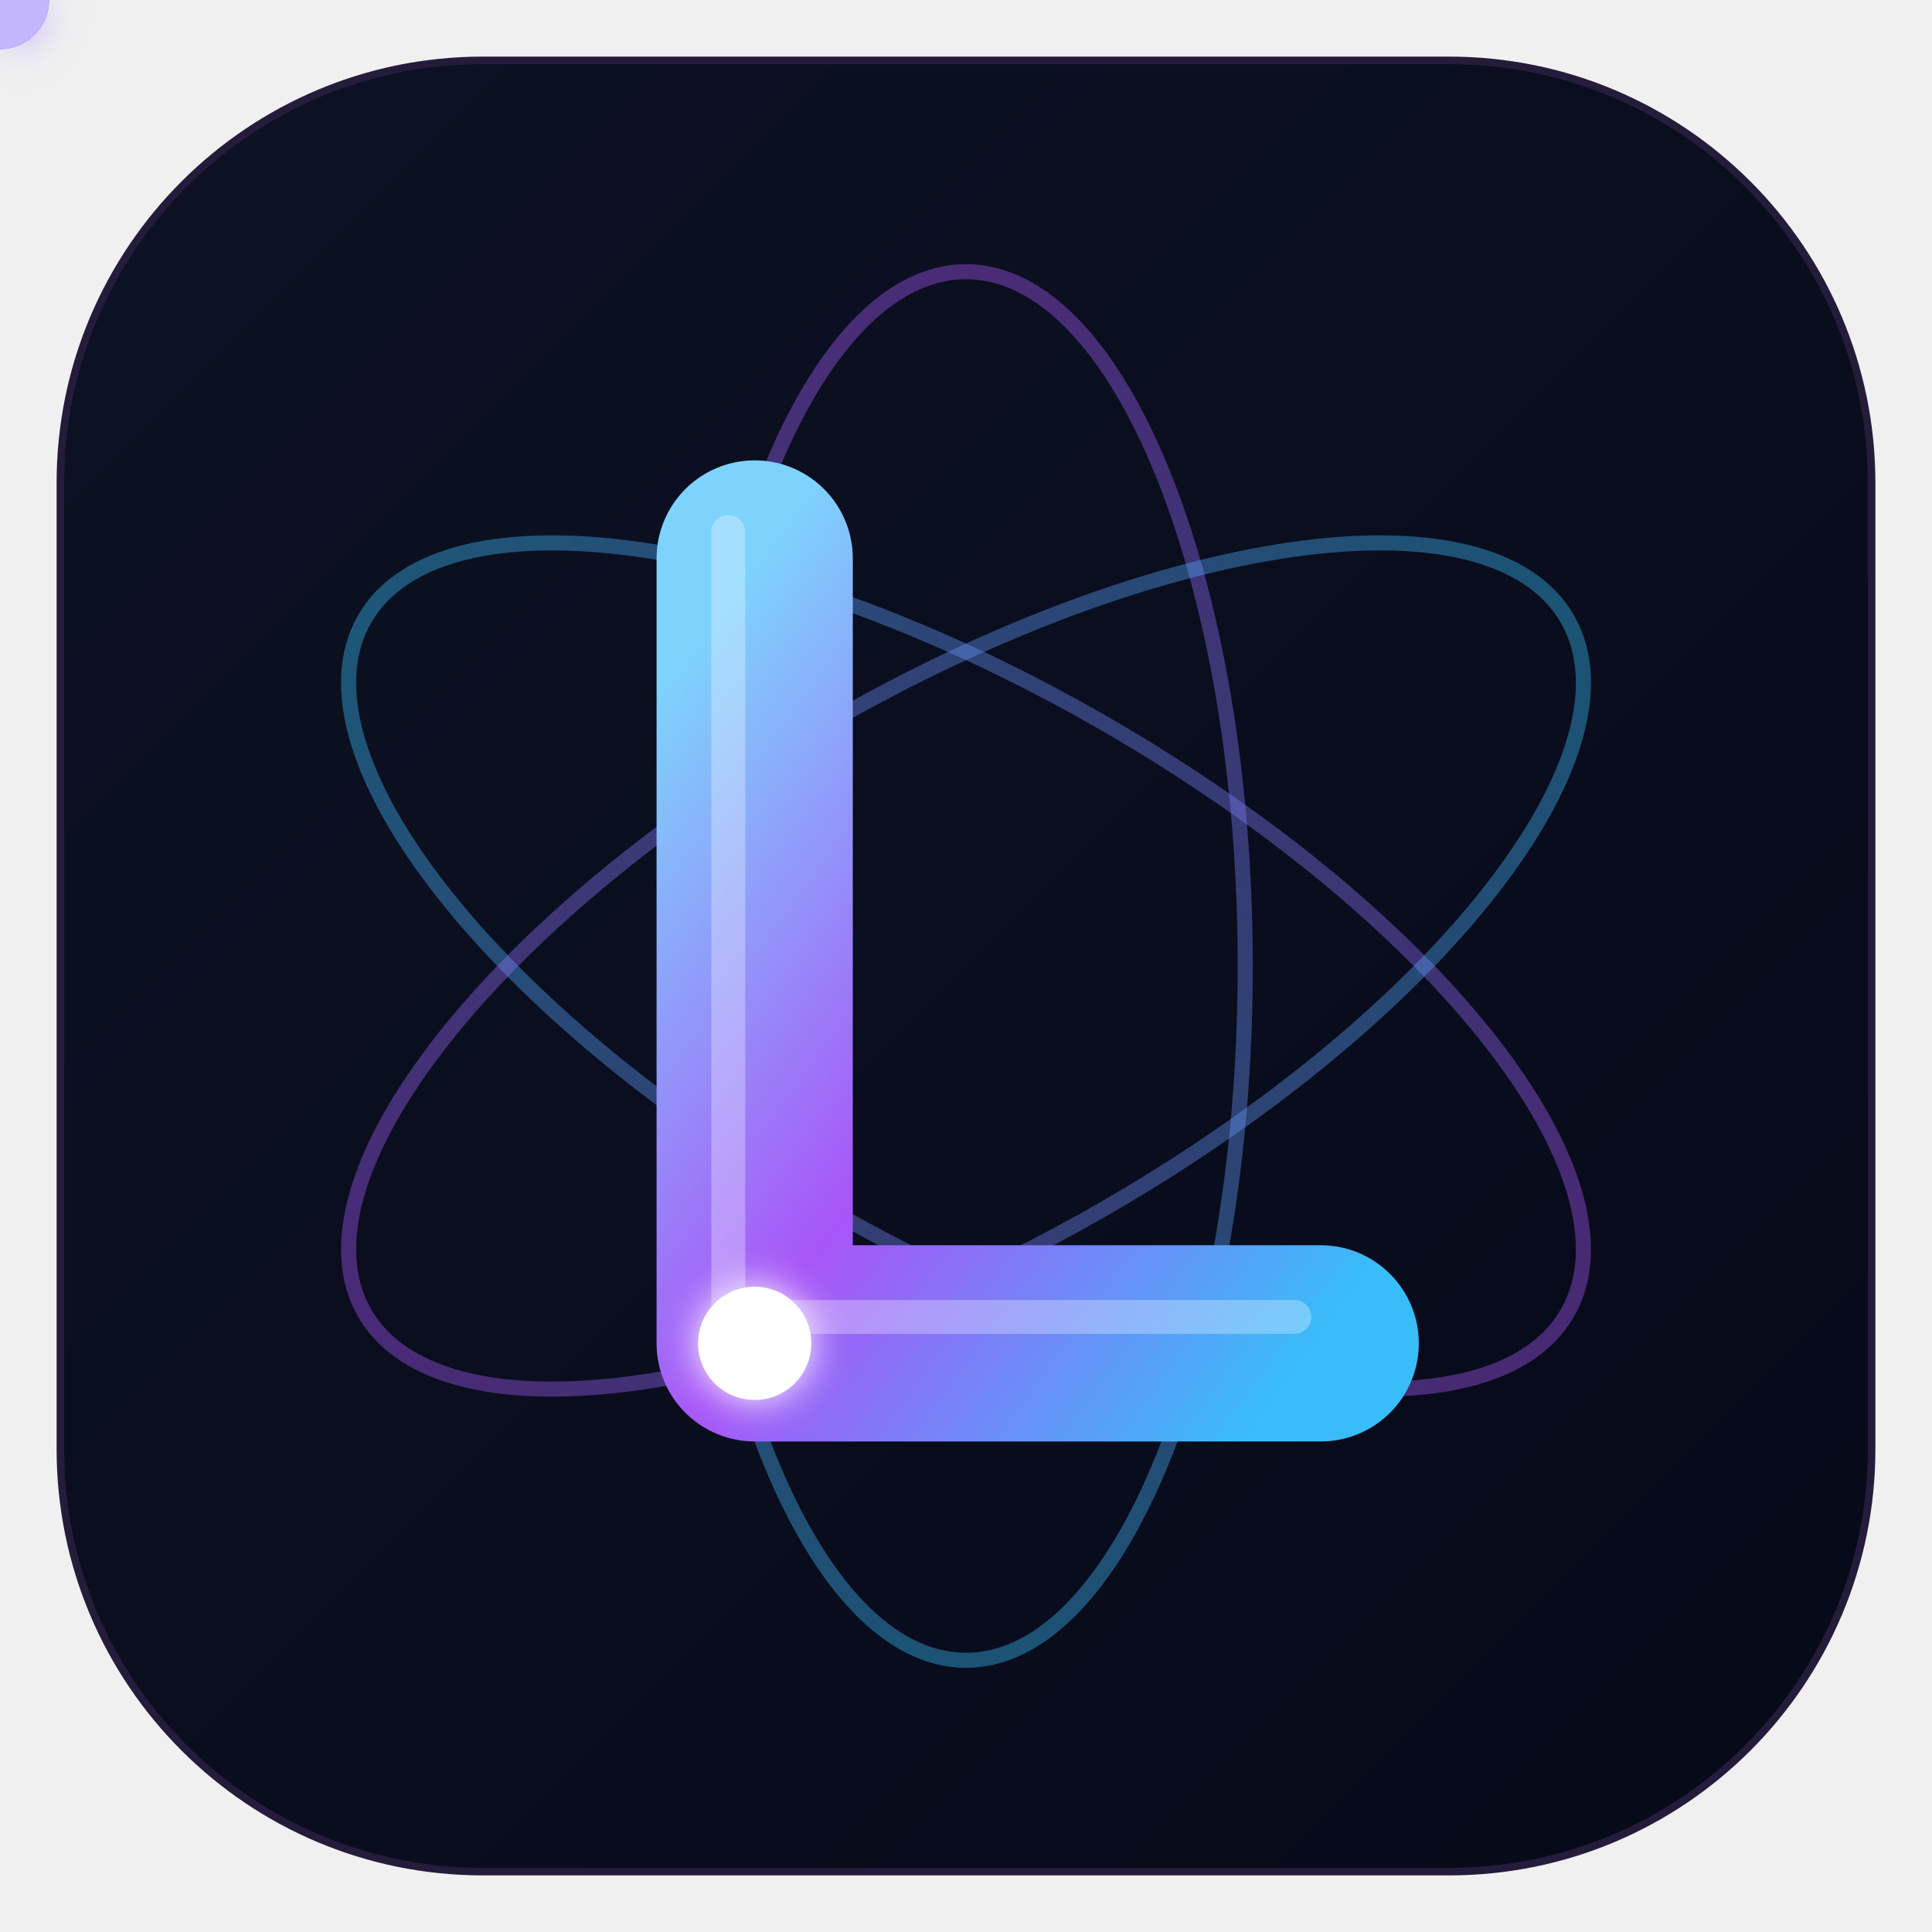
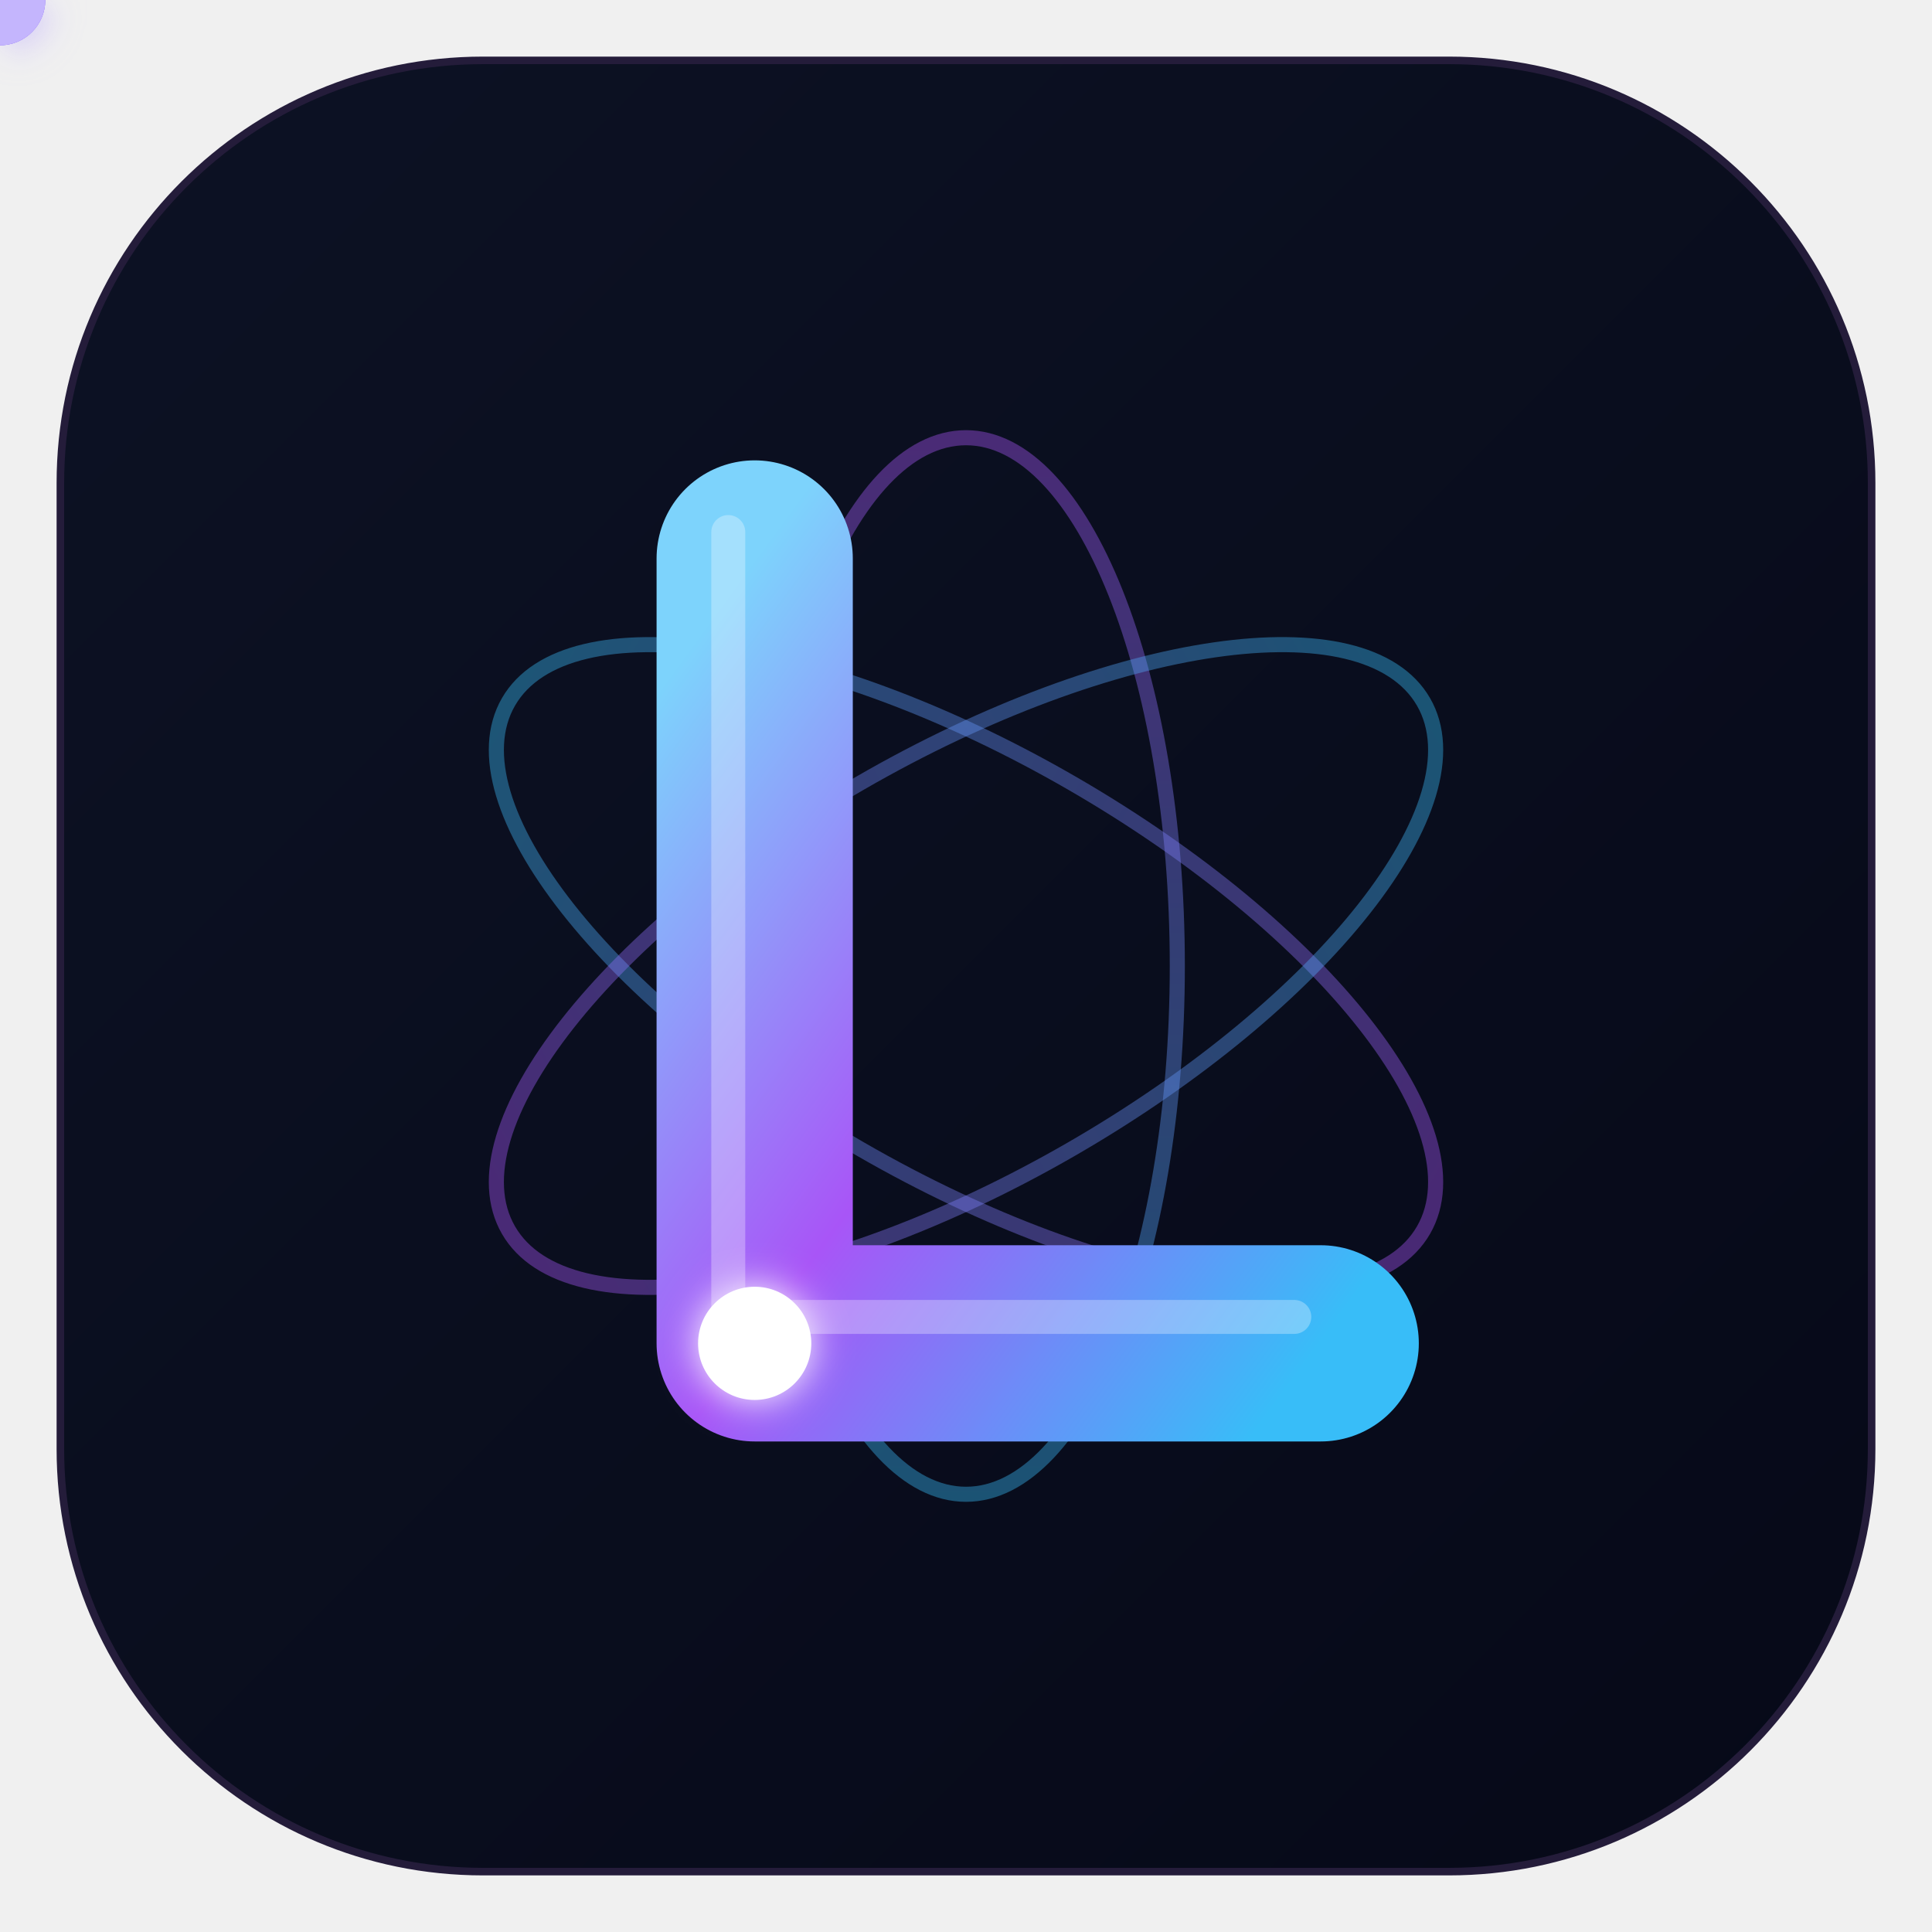
<svg xmlns="http://www.w3.org/2000/svg" viewBox="0 0 512 512" width="512" height="512" role="img" aria-label="LOGAN — L con estructura atómica, tornasol">
  <defs>
    <linearGradient id="bgI" x1="0" y1="0" x2="1" y2="1">
      <stop offset="0" stop-color="#0d1224" />
      <stop offset="1" stop-color="#060918" />
    </linearGradient>
    <linearGradient id="irisL" x1="0" y1="0" x2="1" y2="1">
      <stop offset="0" stop-color="#7dd3fc" />
      <stop offset="0.5" stop-color="#a855f7" />
      <stop offset="1" stop-color="#38bdf8" />
    </linearGradient>
    <linearGradient id="orbit1" x1="0" y1="0" x2="1" y2="0">
      <stop offset="0" stop-color="#38bdf8" />
      <stop offset="1" stop-color="#a855f7" />
    </linearGradient>
    <linearGradient id="orbit2" x1="0" y1="0" x2="1" y2="0">
      <stop offset="0" stop-color="#a855f7" />
      <stop offset="1" stop-color="#38bdf8" />
    </linearGradient>
    <filter id="gI" x="-90%" y="-90%" width="280%" height="280%">
      <feGaussianBlur stdDeviation="5" result="b" />
      <feMerge>
        <feMergeNode in="b" />
        <feMergeNode in="SourceGraphic" />
      </feMerge>
    </filter>
  </defs>
  <rect x="16" y="16" width="480" height="480" rx="112" fill="url(#bgI)" stroke="#241c3a" stroke-width="2" />
  <g fill="none" stroke-width="4">
-     <ellipse cx="256" cy="256" rx="184" ry="74" stroke="url(#orbit1)" stroke-opacity="0.4" transform="rotate(30 256 256)" />
-     <ellipse cx="256" cy="256" rx="184" ry="74" stroke="url(#orbit2)" stroke-opacity="0.4" transform="rotate(90 256 256)" />
-     <ellipse cx="256" cy="256" rx="184" ry="74" stroke="url(#orbit1)" stroke-opacity="0.4" transform="rotate(150 256 256)" />
+     <ellipse cx="256" cy="256" rx="140" ry="56" stroke="url(#orbit1)" stroke-opacity="0.4" transform="rotate(30 256 256)" />
+     <ellipse cx="256" cy="256" rx="140" ry="56" stroke="url(#orbit2)" stroke-opacity="0.4" transform="rotate(90 256 256)" />
+     <ellipse cx="256" cy="256" rx="140" ry="56" stroke="url(#orbit1)" stroke-opacity="0.4" transform="rotate(150 256 256)" />
  </g>
  <g filter="url(#gI)">
-     <circle r="13" fill="#7dd3fc">
-       <animateMotion dur="6s" repeatCount="indefinite" path="M 256 74 a 184 74 30 1 0 0 364 a 184 74 30 1 0 0 -364" />
+     <circle r="12" fill="#7dd3fc">
+       <animateMotion dur="6s" repeatCount="indefinite" path="M 256 116 a 140 56 30 1 0 0 280 a 140 56 30 1 0 0 -280" />
    </circle>
-     <circle r="13" fill="#a855f7">
-       <animateMotion dur="7.5s" repeatCount="indefinite" keyPoints="1;0" keyTimes="0;1" calcMode="linear" path="M 256 74 a 184 74 90 1 0 0 364 a 184 74 90 1 0 0 -364" />
+     <circle r="12" fill="#a855f7">
+       <animateMotion dur="7.5s" repeatCount="indefinite" keyPoints="1;0" keyTimes="0;1" calcMode="linear" path="M 256 116 a 140 56 90 1 0 0 280 a 140 56 90 1 0 0 -280" />
    </circle>
-     <circle r="13" fill="#c4b5fd">
-       <animateMotion dur="9s" repeatCount="indefinite" path="M 256 74 a 184 74 150 1 0 0 364 a 184 74 150 1 0 0 -364" />
+     <circle r="12" fill="#c4b5fd">
+       <animateMotion dur="9s" repeatCount="indefinite" path="M 256 116 a 140 56 150 1 0 0 280 a 140 56 150 1 0 0 -280" />
    </circle>
  </g>
  <path d="M200 148 L200 356 L350 356" fill="none" stroke="url(#irisL)" stroke-width="52" stroke-linecap="round" stroke-linejoin="round" />
  <path d="M200 148 L200 356 L350 356" fill="none" stroke="#ffffff" stroke-opacity="0.30" stroke-width="9" stroke-linecap="round" stroke-linejoin="round" transform="translate(-7,-7)" />
  <circle cx="200" cy="356" r="15" fill="#ffffff" filter="url(#gI)" />
</svg>
